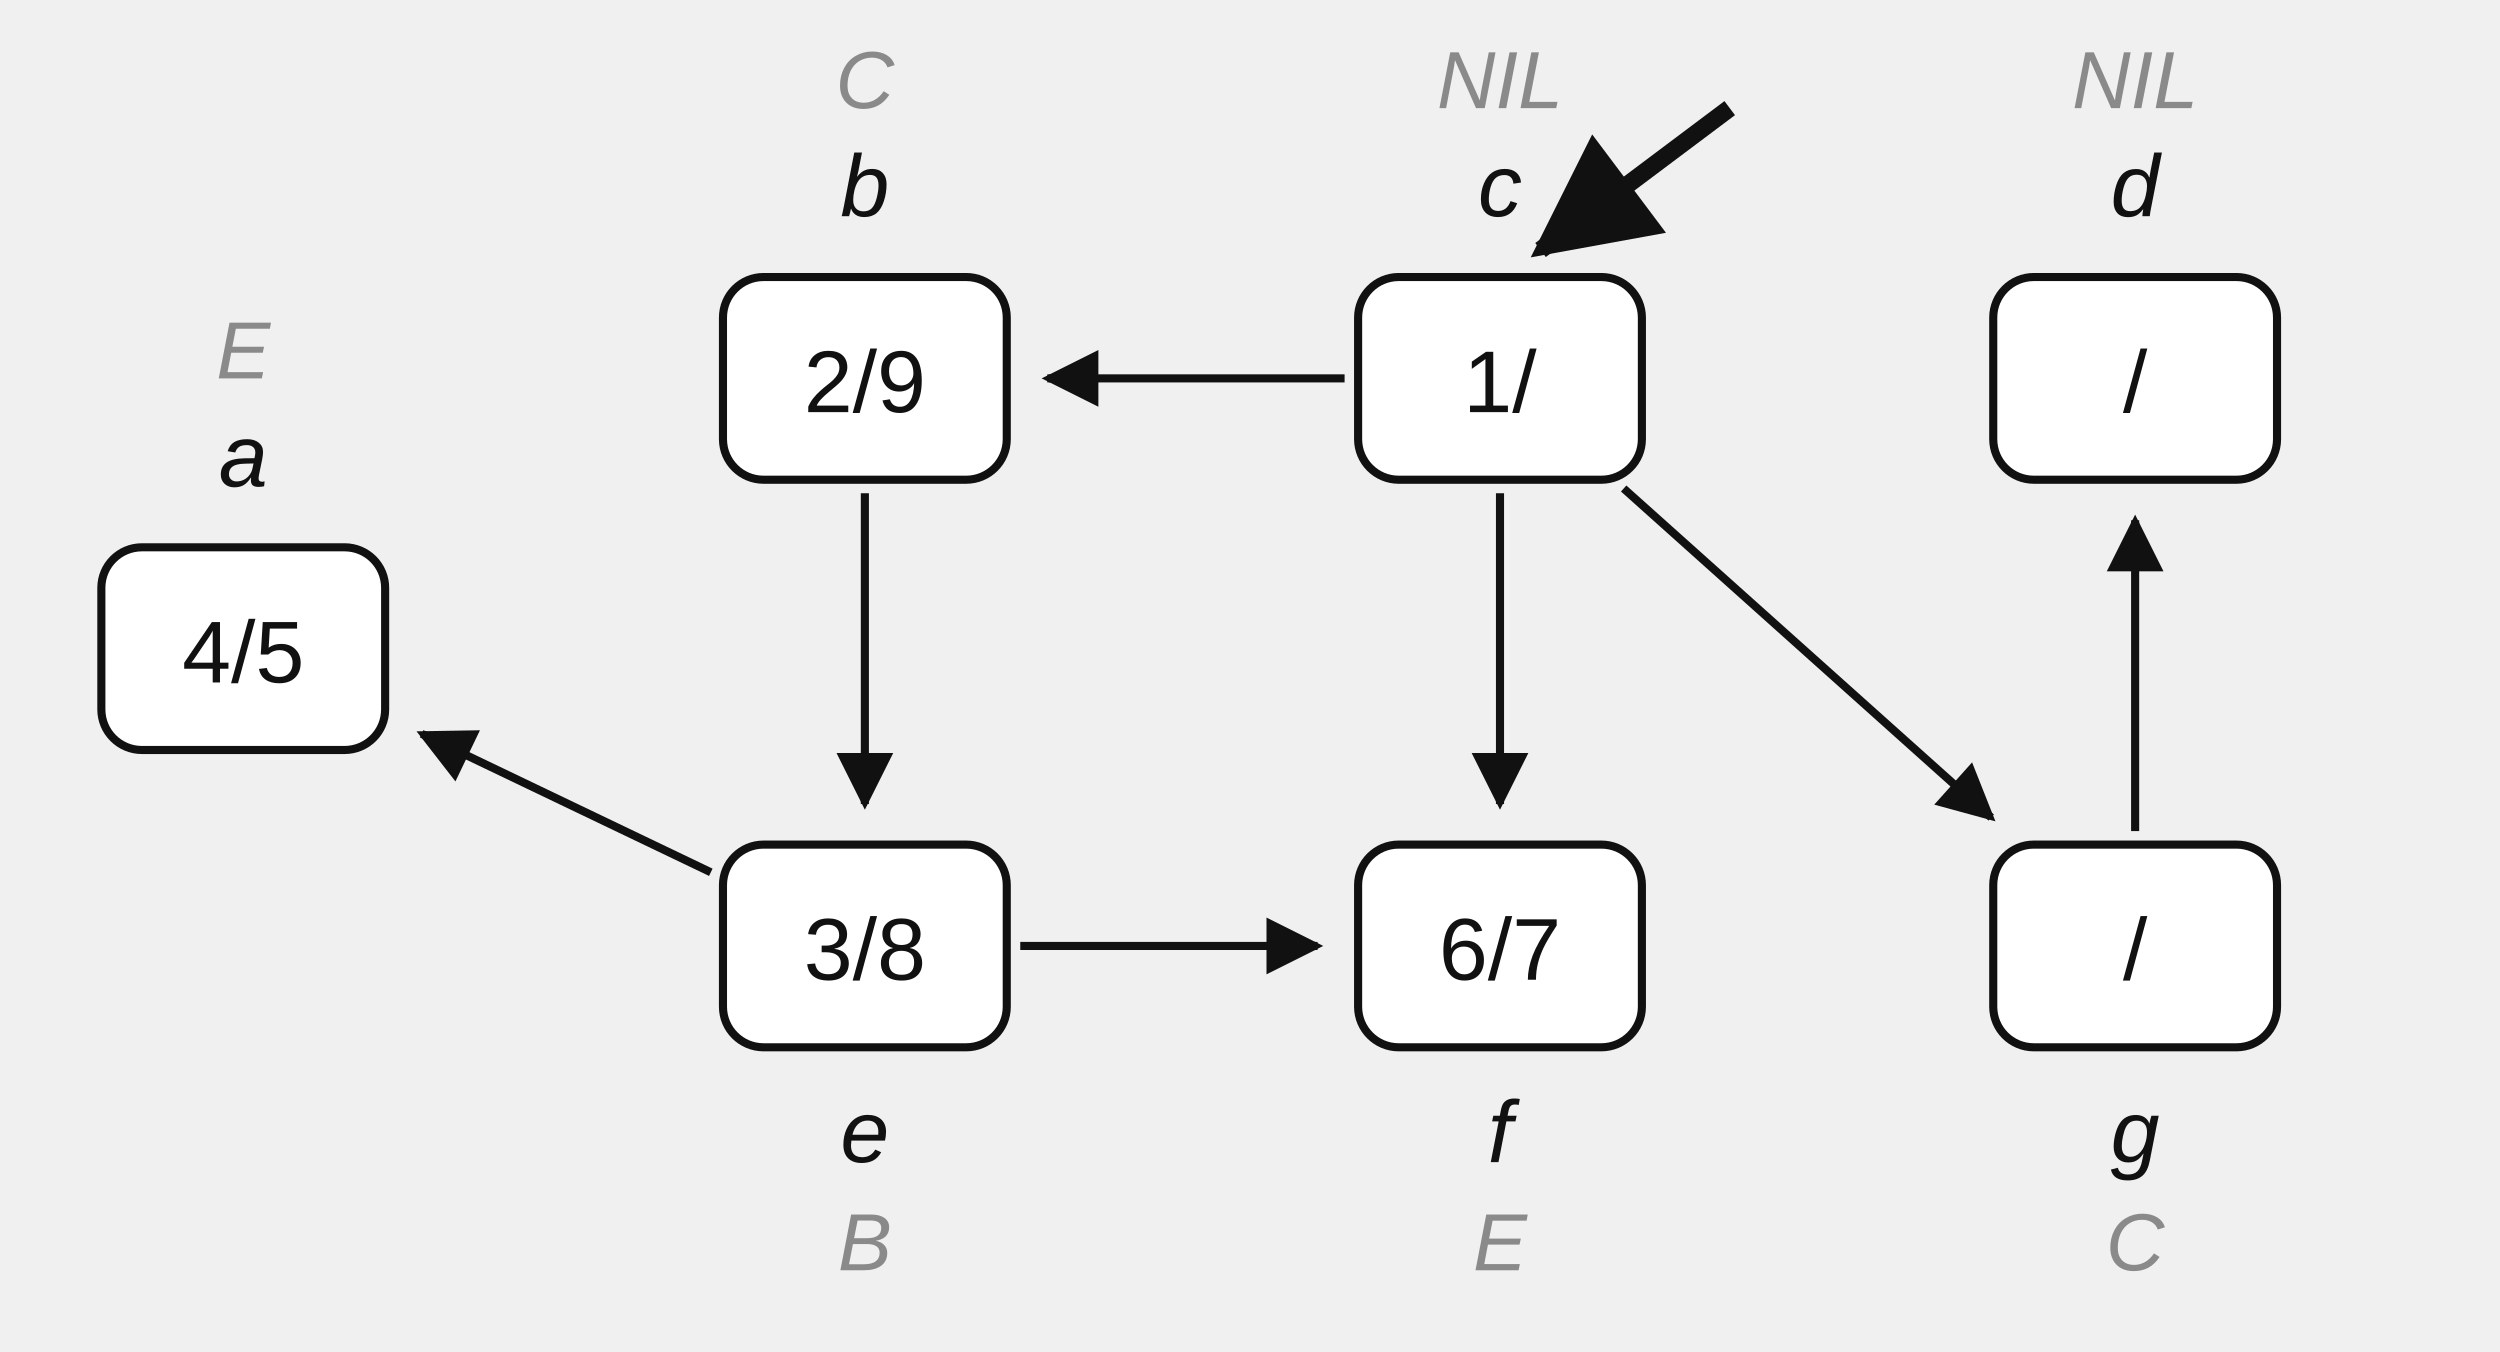
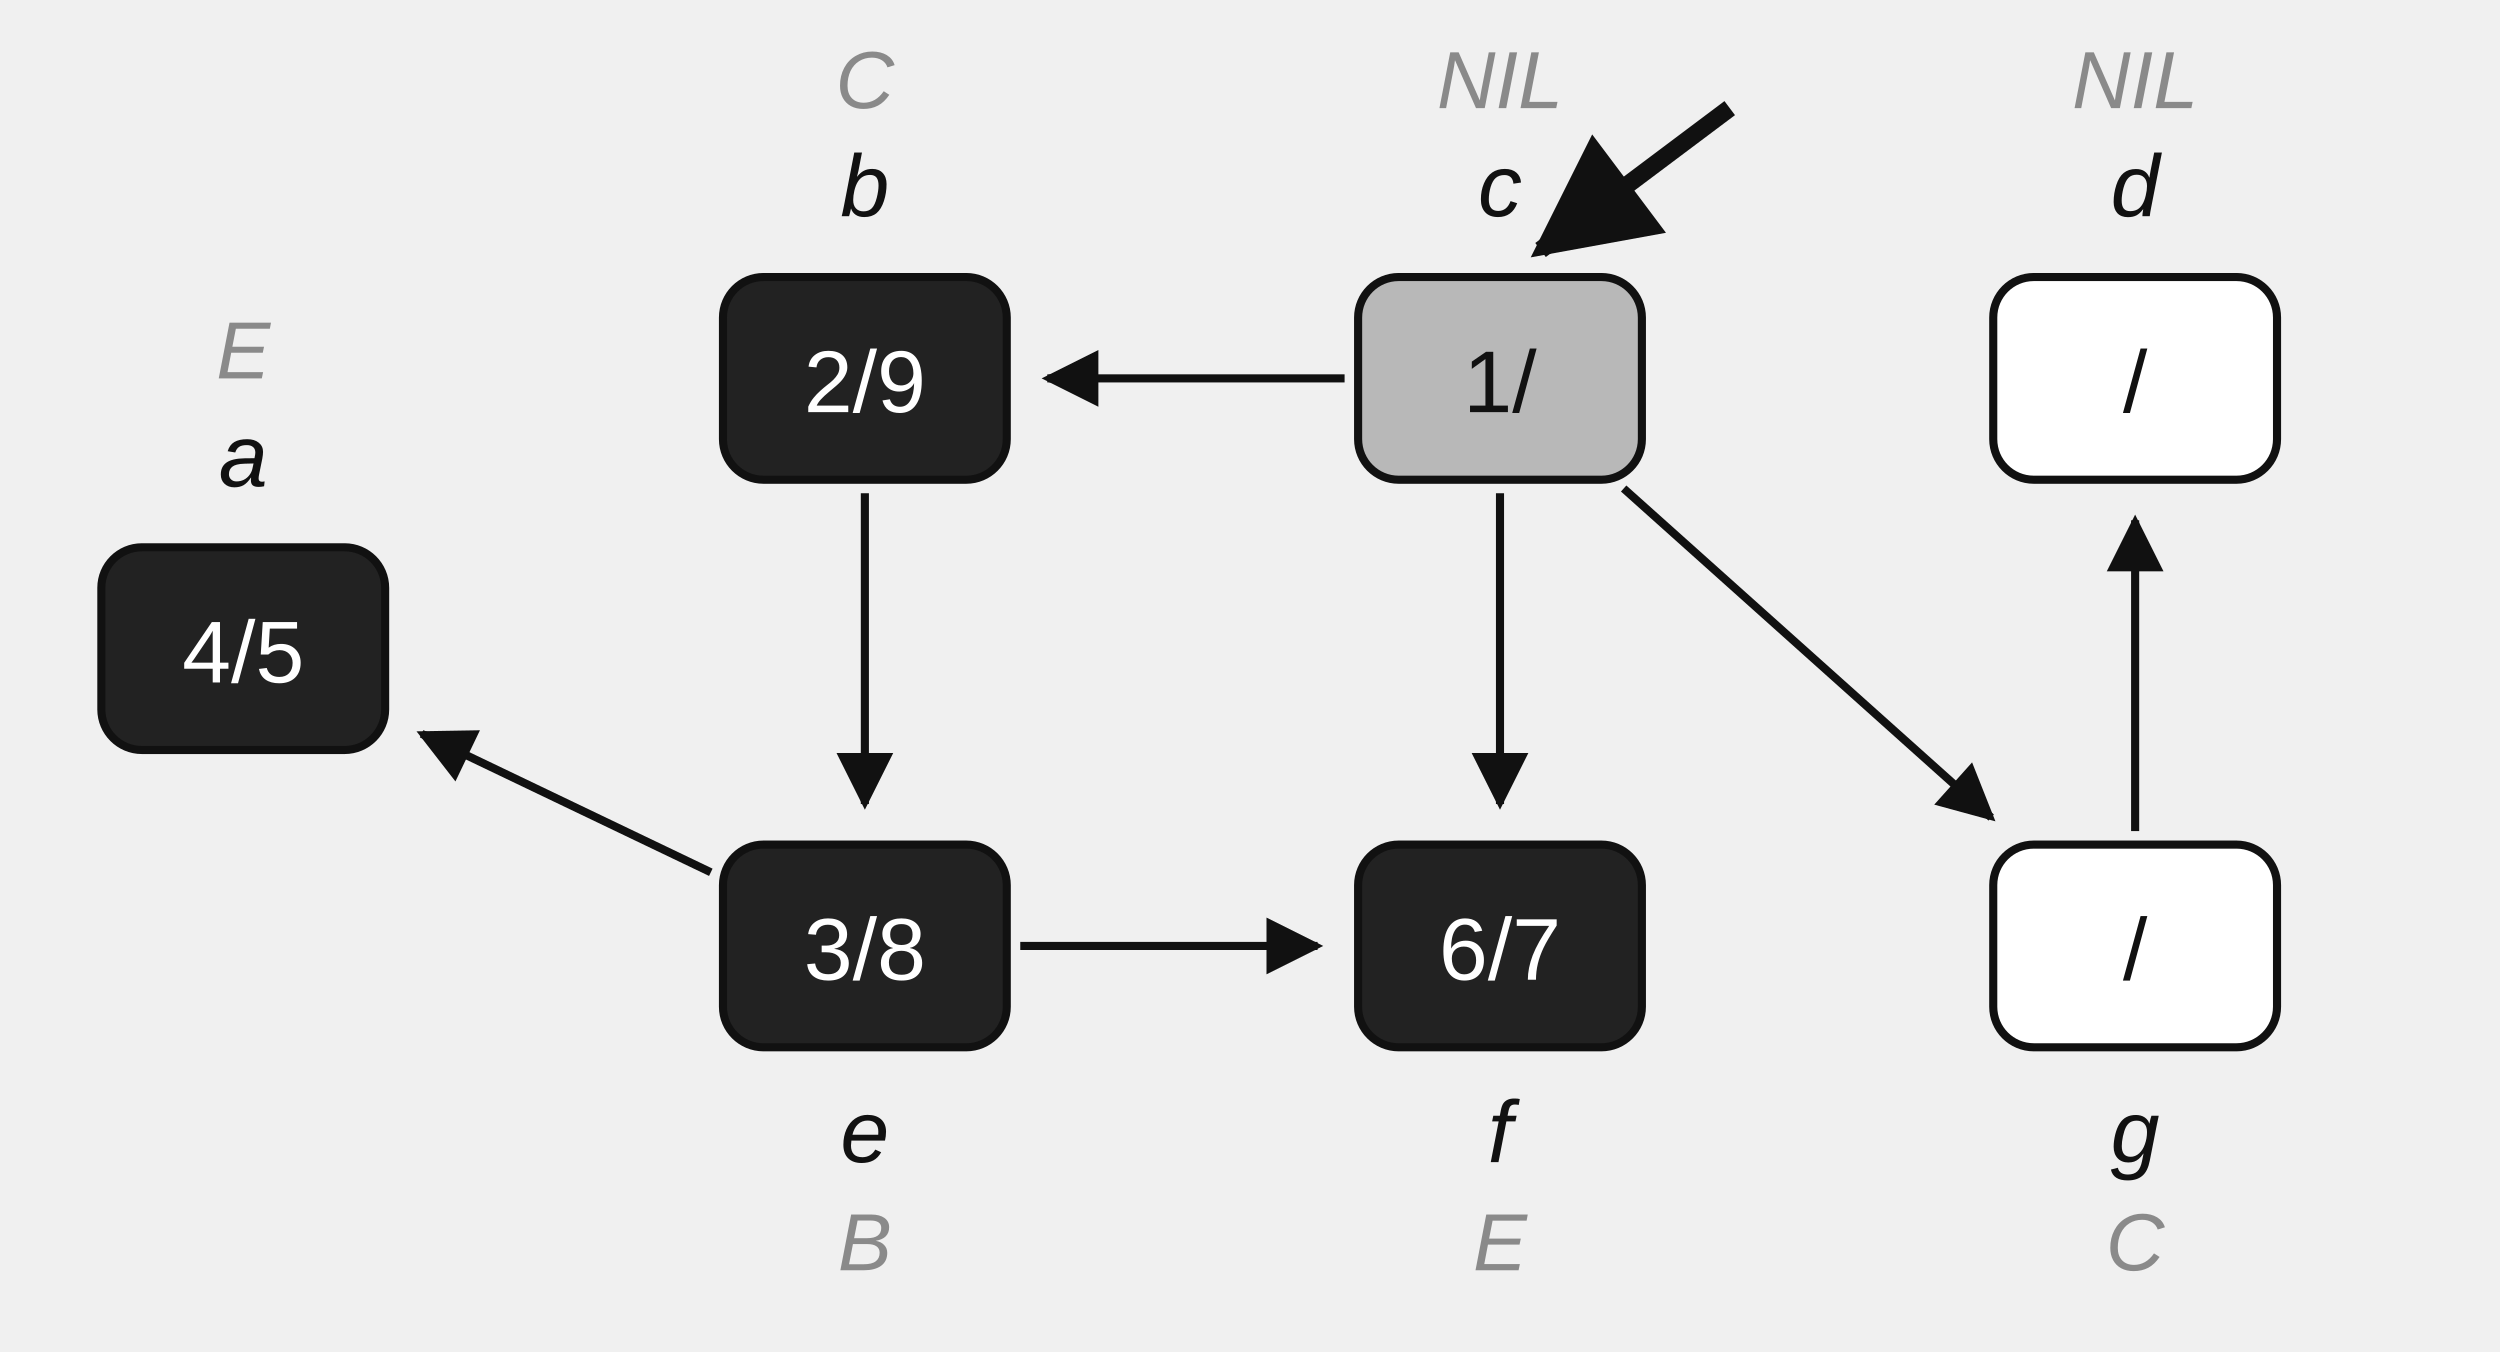
<svg xmlns="http://www.w3.org/2000/svg" viewBox="0 0 370 200" width="370" height="200" font-family="Arial, Helvetica, sans-serif">
  <defs>
    <marker id="a" viewBox="0 0 10 10" refX="9" refY="5" markerWidth="7" markerHeight="7" orient="auto-start-reverse">
      <path d="M 0 0 L 10 5 L 0 10 z" fill="#111" />
    </marker>
  </defs>
  <line x1="199.0" y1="56.0" x2="155.0" y2="56.0" stroke="#111" stroke-width="1.2" marker-end="url(#a)" />
  <line x1="222.0" y1="73.0" x2="222.0" y2="119.0" stroke="#111" stroke-width="1.2" marker-end="url(#a)" />
  <line x1="240.3" y1="72.3" x2="294.7" y2="121.0" stroke="#111" stroke-width="1.2" marker-end="url(#a)" />
  <line x1="128.0" y1="73.0" x2="128.0" y2="119.0" stroke="#111" stroke-width="1.2" marker-end="url(#a)" />
  <line x1="105.2" y1="129.1" x2="62.4" y2="108.6" stroke="#111" stroke-width="1.2" marker-end="url(#a)" />
  <line x1="151.0" y1="140.0" x2="195.0" y2="140.0" stroke="#111" stroke-width="1.2" marker-end="url(#a)" />
  <line x1="316.0" y1="123.0" x2="316.0" y2="77.0" stroke="#111" stroke-width="1.2" marker-end="url(#a)" />
-   <rect x="15.0" y="81.0" width="42" height="30" rx="6" fill="#fff" stroke="#111" stroke-width="1.2" />
-   <text x="36" y="101" text-anchor="middle" font-size="13" fill="#111" font-weight="normal" font-style="normal">4/5</text>
+   <rect x="15.0" y="81.0" width="42" height="30" rx="6" fill="#222" stroke="#111" stroke-width="1.2" />
+   <text x="36" y="101" text-anchor="middle" font-size="13" fill="#fff" font-weight="normal" font-style="normal">4/5</text>
  <text x="36" y="72" text-anchor="middle" font-size="13" fill="#111" font-weight="normal" font-style="italic">a</text>
  <text x="36" y="56" text-anchor="middle" font-size="12" fill="#8a8a8a" font-weight="normal" font-style="italic">E</text>
-   <rect x="107.0" y="41.0" width="42" height="30" rx="6" fill="#fff" stroke="#111" stroke-width="1.2" />
-   <text x="128" y="61" text-anchor="middle" font-size="13" fill="#111" font-weight="normal" font-style="normal">2/9</text>
+   <rect x="107.0" y="41.0" width="42" height="30" rx="6" fill="#222" stroke="#111" stroke-width="1.2" />
+   <text x="128" y="61" text-anchor="middle" font-size="13" fill="#fff" font-weight="normal" font-style="normal">2/9</text>
  <text x="128" y="32" text-anchor="middle" font-size="13" fill="#111" font-weight="normal" font-style="italic">b</text>
  <text x="128" y="16" text-anchor="middle" font-size="12" fill="#8a8a8a" font-weight="normal" font-style="italic">C</text>
-   <rect x="201.0" y="41.0" width="42" height="30" rx="6" fill="#fff" stroke="#111" stroke-width="1.2" />
+   <rect x="201.0" y="41.0" width="42" height="30" rx="6" fill="#b8b8b8" stroke="#111" stroke-width="1.2" />
  <text x="222" y="61" text-anchor="middle" font-size="13" fill="#111" font-weight="normal" font-style="normal">1/</text>
  <text x="222" y="32" text-anchor="middle" font-size="13" fill="#111" font-weight="normal" font-style="italic">c</text>
  <text x="222" y="16" text-anchor="middle" font-size="12" fill="#8a8a8a" font-weight="normal" font-style="italic">NIL</text>
  <rect x="295.0" y="41.0" width="42" height="30" rx="6" fill="#fff" stroke="#111" stroke-width="1.2" />
  <text x="316" y="61" text-anchor="middle" font-size="13" fill="#111" font-weight="normal" font-style="normal">/</text>
  <text x="316" y="32" text-anchor="middle" font-size="13" fill="#111" font-weight="normal" font-style="italic">d</text>
  <text x="316" y="16" text-anchor="middle" font-size="12" fill="#8a8a8a" font-weight="normal" font-style="italic">NIL</text>
-   <rect x="107.0" y="125.0" width="42" height="30" rx="6" fill="#fff" stroke="#111" stroke-width="1.2" />
-   <text x="128" y="145" text-anchor="middle" font-size="13" fill="#111" font-weight="normal" font-style="normal">3/8</text>
+   <rect x="107.0" y="125.0" width="42" height="30" rx="6" fill="#222" stroke="#111" stroke-width="1.2" />
+   <text x="128" y="145" text-anchor="middle" font-size="13" fill="#fff" font-weight="normal" font-style="normal">3/8</text>
  <text x="128" y="172" text-anchor="middle" font-size="13" fill="#111" font-weight="normal" font-style="italic">e</text>
  <text x="128" y="188" text-anchor="middle" font-size="12" fill="#8a8a8a" font-weight="normal" font-style="italic">B</text>
-   <rect x="201.0" y="125.0" width="42" height="30" rx="6" fill="#fff" stroke="#111" stroke-width="1.2" />
-   <text x="222" y="145" text-anchor="middle" font-size="13" fill="#111" font-weight="normal" font-style="normal">6/7</text>
+   <rect x="201.0" y="125.0" width="42" height="30" rx="6" fill="#222" stroke="#111" stroke-width="1.2" />
+   <text x="222" y="145" text-anchor="middle" font-size="13" fill="#fff" font-weight="normal" font-style="normal">6/7</text>
  <text x="222" y="172" text-anchor="middle" font-size="13" fill="#111" font-weight="normal" font-style="italic">f</text>
  <text x="222" y="188" text-anchor="middle" font-size="12" fill="#8a8a8a" font-weight="normal" font-style="italic">E</text>
  <rect x="295.0" y="125.0" width="42" height="30" rx="6" fill="#fff" stroke="#111" stroke-width="1.2" />
  <text x="316" y="145" text-anchor="middle" font-size="13" fill="#111" font-weight="normal" font-style="normal">/</text>
  <text x="316" y="172" text-anchor="middle" font-size="13" fill="#111" font-weight="normal" font-style="italic">g</text>
  <text x="316" y="188" text-anchor="middle" font-size="12" fill="#8a8a8a" font-weight="normal" font-style="italic">C</text>
  <path d="M 256 16 L 228 37.0" stroke="#111" stroke-width="2.6" marker-end="url(#a)" />
</svg>
